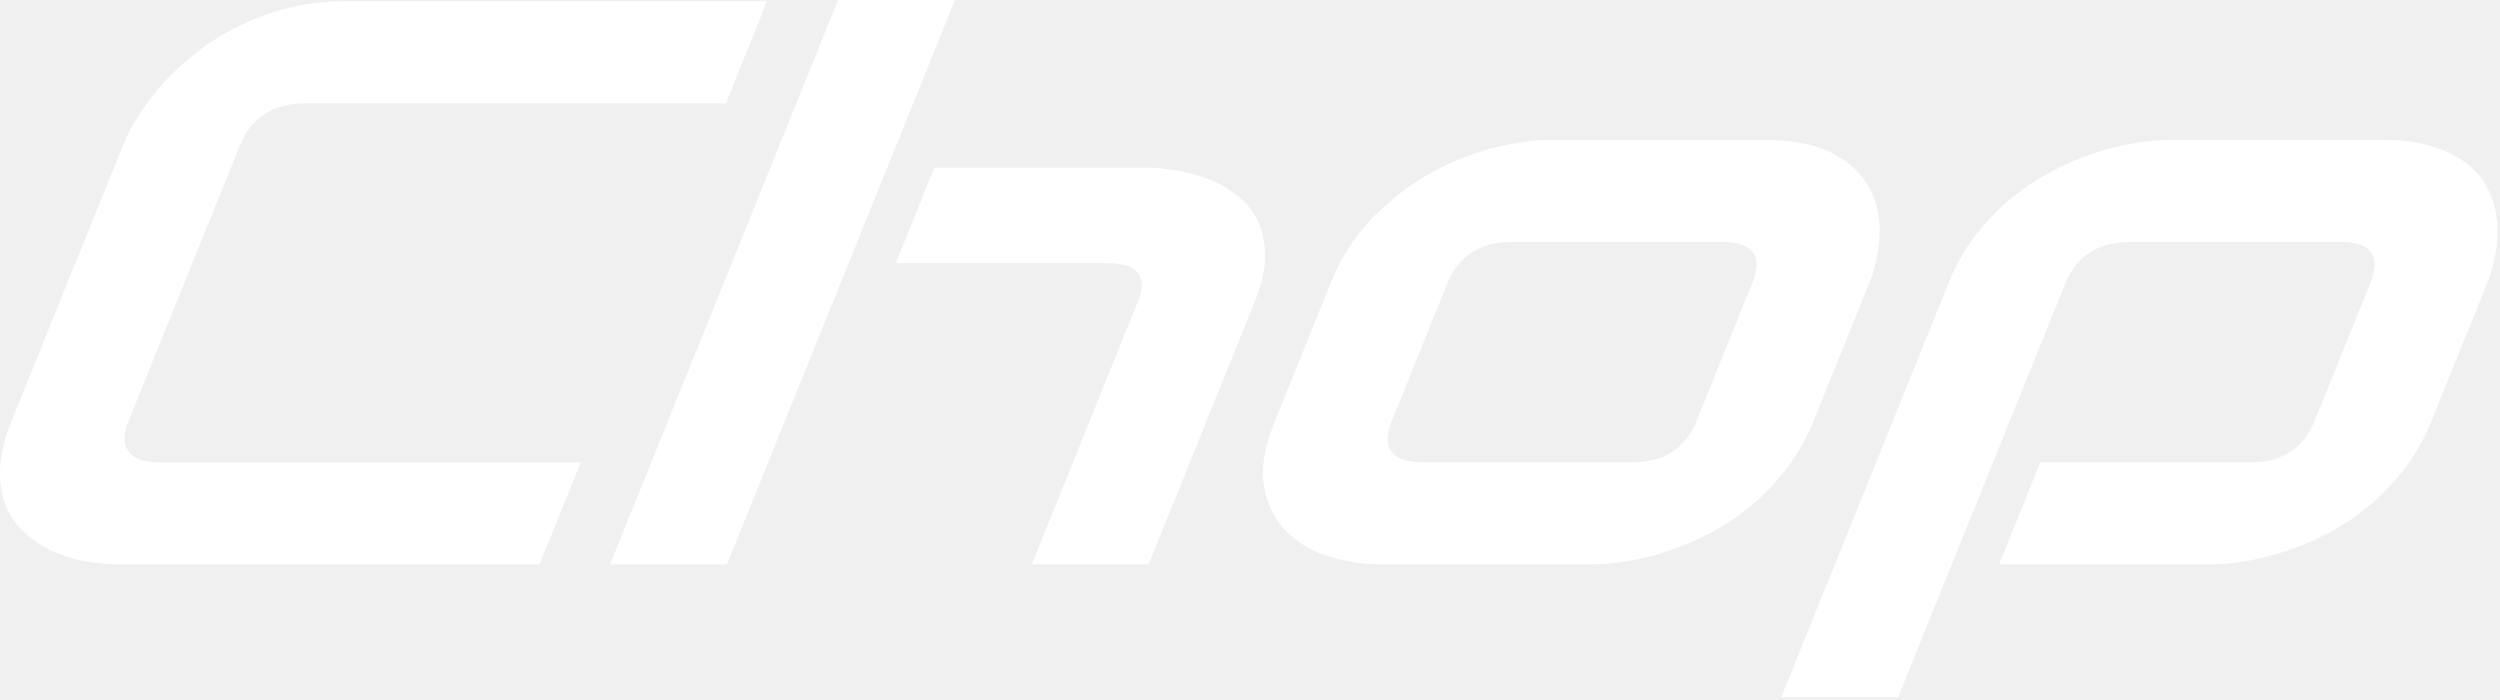
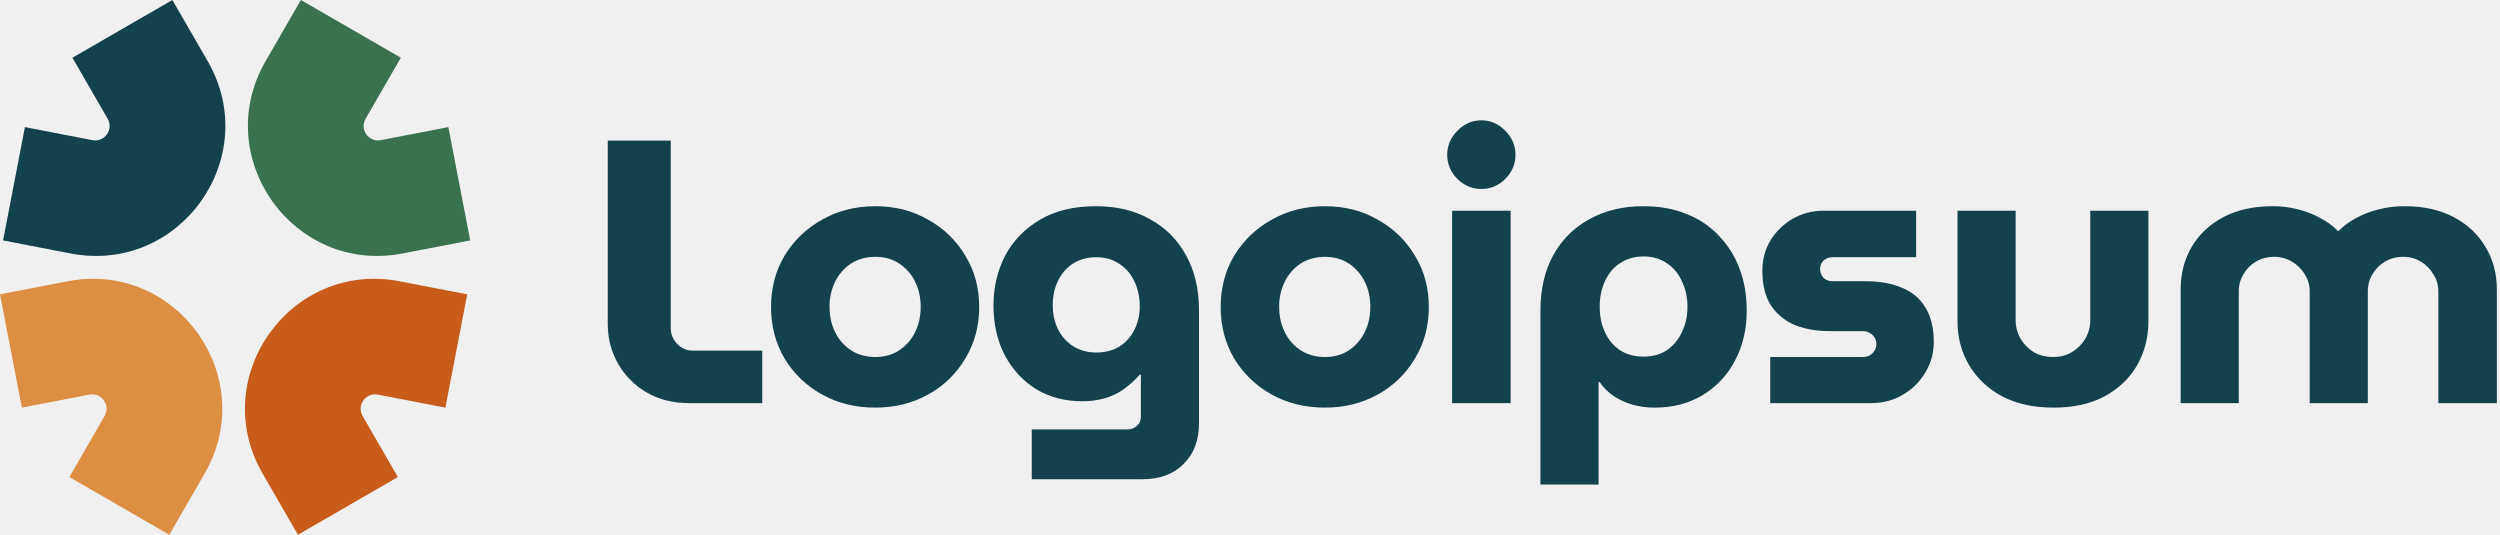
- <svg xmlns="http://www.w3.org/2000/svg" width="497" height="139" viewBox="0 0 497 139" fill="none">
-   <path d="M107.249 112.2H23.409C21.259 112.2 19.039 111.98 16.749 111.54C14.449 111.1 12.289 110.41 10.259 109.47C8.229 108.53 6.409 107.32 4.799 105.84C3.189 104.36 1.969 102.56 1.119 100.45C0.269 98.34 -0.091 95.9 0.019 93.11C0.129 90.33 0.889 87.19 2.299 83.7L24.509 28.73C25.269 26.86 26.329 24.84 27.719 22.68C29.099 20.52 30.749 18.39 32.679 16.28C34.599 14.17 36.819 12.16 39.329 10.23C41.829 8.31 44.599 6.6 47.609 5.12C50.619 3.64 53.889 2.45 57.399 1.57C60.909 0.69 64.669 0.24 68.659 0.24H152.499L144.299 20.54H60.459C57.419 20.54 54.809 21.24 52.639 22.65C50.459 24.06 48.819 26.14 47.699 28.9L25.549 83.72C24.499 86.32 24.499 88.34 25.559 89.77C26.619 91.2 28.639 91.92 31.619 91.92H115.459L107.259 112.22L107.249 112.2Z" fill="white" />
-   <path d="M144.519 112.2H121.279L166.609 0H189.849L144.519 112.2ZM228.349 112.2H205.109L226.239 59.89C227.239 57.41 227.229 55.53 226.199 54.24C225.169 52.95 223.109 52.31 220.009 52.31H178.089L185.749 33.34H227.669C229.869 33.34 232.109 33.55 234.389 33.96C236.659 34.37 238.829 35.02 240.889 35.89C242.949 36.77 244.799 37.9 246.449 39.28C248.089 40.67 249.349 42.34 250.229 44.31C251.099 46.28 251.519 48.55 251.499 51.13C251.469 53.71 250.799 56.63 249.479 59.88L228.349 112.19V112.2Z" fill="white" />
-   <path d="M360.529 83.7C359.119 87.19 357.349 90.32 355.209 93.11C353.069 95.9 350.739 98.34 348.219 100.45C345.699 102.56 343.039 104.35 340.229 105.84C337.429 107.32 334.629 108.53 331.839 109.47C329.049 110.41 326.319 111.1 323.669 111.54C321.019 111.98 318.589 112.2 316.389 112.2H274.469C271.249 112.2 267.939 111.71 264.519 110.72C261.109 109.73 258.229 108.1 255.899 105.84C253.569 103.58 252.039 100.63 251.329 97.02C250.619 93.4 251.329 88.97 253.449 83.71L264.559 56.22C266.659 51.01 269.529 46.6 273.169 42.98C276.809 39.36 280.699 36.42 284.869 34.16C289.029 31.9 293.219 30.27 297.429 29.28C301.639 28.29 305.359 27.8 308.579 27.8H350.499C356.459 27.8 361.139 28.74 364.559 30.61C367.969 32.48 370.389 34.84 371.799 37.68C373.219 40.52 373.829 43.6 373.649 46.93C373.469 50.26 372.789 53.36 371.639 56.22L360.529 83.71V83.7ZM348.329 56.37C349.469 53.56 349.499 51.48 348.439 50.12C347.379 48.77 345.329 48.09 342.289 48.09H300.549C297.449 48.09 294.819 48.78 292.649 50.16C290.479 51.54 288.859 53.56 287.789 56.21L276.679 83.7C275.609 86.35 275.589 88.38 276.629 89.79C277.669 91.2 279.739 91.9 282.839 91.9H324.579C327.739 91.9 330.369 91.2 332.489 89.79C334.609 88.38 336.199 86.35 337.269 83.7L348.309 56.37H348.329Z" fill="white" />
-   <path d="M483.389 83.7C481.979 87.19 480.209 90.32 478.069 93.11C475.929 95.9 473.599 98.34 471.079 100.45C468.559 102.56 465.899 104.35 463.089 105.84C460.289 107.32 457.489 108.53 454.699 109.47C451.909 110.41 449.199 111.1 446.579 111.54C443.959 111.98 441.539 112.2 439.339 112.2H397.419L405.619 91.9H447.539C450.639 91.9 453.249 91.2 455.359 89.79C457.479 88.38 459.069 86.35 460.139 83.7L471.179 56.37C472.319 53.56 472.369 51.48 471.339 50.12C470.309 48.77 468.269 48.09 465.229 48.09H423.489C420.329 48.09 417.669 48.78 415.499 50.16C413.329 51.54 411.709 53.56 410.639 56.21L377.359 138.59H354.119L387.399 56.21C388.809 52.72 390.579 49.6 392.699 46.84C394.829 44.08 397.169 41.65 399.719 39.54C402.269 37.43 404.949 35.64 407.749 34.15C410.549 32.67 413.349 31.46 416.139 30.52C418.929 29.58 421.649 28.89 424.309 28.45C426.959 28.01 429.359 27.79 431.499 27.79H473.419C477.409 27.79 480.809 28.23 483.609 29.12C486.409 30.01 488.719 31.18 490.549 32.63C492.369 34.09 493.749 35.78 494.669 37.71C495.589 39.64 496.159 41.65 496.379 43.76C496.599 45.87 496.529 47.99 496.179 50.12C495.819 52.25 495.259 54.29 494.479 56.21L483.369 83.7H483.389Z" fill="white" />
+ <svg xmlns="http://www.w3.org/2000/svg" width="187" height="40" fill="none" viewBox="0 0 187 40">
+   <path fill="#3A724F" fill-rule="evenodd" d="M19.87 4.567 22.507 0l7.476 4.317-2.636 4.566c-.463.801.23 1.775 1.138 1.6l5.052-.975 1.635 8.477-5.052.974c-8.172 1.576-14.411-7.184-10.25-14.392Z" clip-rule="evenodd" />
+   <path fill="#DC8E43" fill-rule="evenodd" d="M15.302 35.433 12.665 40l-7.477-4.316 2.637-4.567c.463-.801-.23-1.775-1.139-1.6l-5.051.974L0 22.015l5.052-.974c8.172-1.576 14.41 7.184 10.25 14.392Z" clip-rule="evenodd" />
+   <path fill="#14424C" fill-rule="evenodd" d="M15.53 4.567 12.894 0 5.417 4.317l2.637 4.566c.462.801-.23 1.775-1.139 1.6l-5.052-.975L.23 17.985l5.051.974c8.173 1.576 14.412-7.184 10.25-14.392Z" clip-rule="evenodd" />
+   <path fill="#C85D1B" fill-rule="evenodd" d="M19.65 35.433 22.285 40l7.477-4.316-2.637-4.567c-.462-.801.23-1.775 1.139-1.6l5.051.974 1.635-8.476-5.052-.974c-8.172-1.576-14.41 7.184-10.25 14.392Z" clip-rule="evenodd" />
+   <path fill="#14424C" d="M163.114 30.153v-8.5c0-1.178.271-2.235.813-3.17.561-.954 1.356-1.702 2.385-2.245 1.029-.542 2.254-.813 3.675-.813a7.23 7.23 0 0 1 1.964.252c.599.15 1.141.365 1.627.645.505.262.935.58 1.291.954h.056a5.5 5.5 0 0 1 1.29-.954 6.772 6.772 0 0 1 1.656-.645 7.541 7.541 0 0 1 1.992-.252c1.421 0 2.646.27 3.675.813 1.028.543 1.823 1.29 2.384 2.245.562.935.842 1.991.842 3.17v8.5h-4.377v-8.36c0-.467-.121-.888-.364-1.262a2.663 2.663 0 0 0-.926-.954 2.508 2.508 0 0 0-1.347-.365c-.505 0-.963.122-1.374.365a2.654 2.654 0 0 0-.926.954 2.4 2.4 0 0 0-.337 1.262v8.36h-4.348v-8.36c0-.467-.122-.888-.365-1.262a2.585 2.585 0 0 0-.954-.954 2.508 2.508 0 0 0-1.347-.365c-.505 0-.963.122-1.374.365a2.654 2.654 0 0 0-.926.954 2.41 2.41 0 0 0-.337 1.262v8.36h-4.348ZM153.603 30.49c-1.477 0-2.759-.28-3.843-.842-1.066-.58-1.889-1.356-2.469-2.328-.58-.991-.87-2.086-.87-3.283v-8.276h4.349v8.164c0 .505.121.973.364 1.403.243.411.571.748.982 1.01.43.243.917.365 1.459.365.524 0 .991-.122 1.403-.365.43-.262.767-.599 1.01-1.01.243-.43.365-.898.365-1.403v-8.164h4.348v8.276c0 1.197-.281 2.292-.842 3.283-.561.972-1.374 1.749-2.44 2.328-1.048.561-2.32.842-3.816.842ZM132.414 30.153v-3.45h6.93c.187 0 .355-.038.505-.113.149-.093.271-.215.364-.364a.93.93 0 0 0 0-.982.9.9 0 0 0-.364-.337.934.934 0 0 0-.505-.14h-2.525c-.936 0-1.787-.15-2.553-.449a4.052 4.052 0 0 1-1.796-1.459c-.43-.673-.645-1.543-.645-2.609 0-.823.196-1.571.589-2.244a4.76 4.76 0 0 1 1.655-1.628 4.568 4.568 0 0 1 2.329-.617h6.929v3.479h-6.256a.97.97 0 0 0-.673.253.841.841 0 0 0-.253.617c0 .262.085.486.253.673a.97.97 0 0 0 .673.253h2.469c1.047 0 1.945.159 2.693.476.767.3 1.356.786 1.768 1.46.43.673.645 1.542.645 2.608 0 .842-.215 1.609-.645 2.3a4.613 4.613 0 0 1-1.684 1.656c-.692.412-1.477.617-2.356.617h-7.547ZM122.94 15.425c1.216 0 2.291.196 3.226.589a6.41 6.41 0 0 1 2.413 1.627 6.993 6.993 0 0 1 1.543 2.469c.355.935.533 1.973.533 3.114 0 1.421-.299 2.684-.898 3.787a6.471 6.471 0 0 1-2.412 2.553c-1.029.617-2.226.926-3.591.926-.58 0-1.132-.075-1.656-.224a5.312 5.312 0 0 1-1.402-.646 3.9 3.9 0 0 1-1.038-1.038h-.085v7.66h-4.348V23.223c0-1.59.318-2.965.954-4.124a6.666 6.666 0 0 1 2.693-2.694c1.16-.654 2.516-.981 4.068-.981Zm0 3.759c-.673 0-1.262.168-1.767.505-.487.318-.861.767-1.123 1.347-.261.56-.392 1.197-.392 1.907 0 .711.131 1.347.392 1.908.262.561.636 1.01 1.123 1.347.505.318 1.094.477 1.767.477.673 0 1.253-.16 1.739-.477a3.297 3.297 0 0 0 1.123-1.347c.28-.561.42-1.197.42-1.908 0-.71-.14-1.346-.42-1.907-.262-.58-.636-1.03-1.123-1.347-.486-.337-1.066-.505-1.739-.505ZM108.617 30.153V15.761h4.377v14.392h-4.377Zm2.188-16.019c-.692 0-1.29-.252-1.795-.757-.505-.505-.758-1.104-.758-1.796s.253-1.29.758-1.795c.505-.524 1.103-.786 1.795-.786s1.291.262 1.796.786c.505.505.757 1.103.757 1.795s-.252 1.29-.757 1.796c-.505.505-1.104.757-1.796.757ZM99.105 30.49c-1.477 0-2.805-.327-3.984-.982a7.462 7.462 0 0 1-2.805-2.693c-.673-1.141-1.01-2.422-1.01-3.844 0-1.44.337-2.721 1.01-3.843a7.462 7.462 0 0 1 2.805-2.693c1.179-.674 2.507-1.01 3.984-1.01 1.478 0 2.796.336 3.956 1.01a7.25 7.25 0 0 1 2.777 2.693c.692 1.122 1.038 2.403 1.038 3.843 0 1.422-.346 2.703-1.038 3.844a7.25 7.25 0 0 1-2.777 2.693c-1.178.655-2.497.982-3.956.982Zm0-3.787c.692 0 1.291-.169 1.796-.505a3.424 3.424 0 0 0 1.178-1.347c.281-.561.421-1.197.421-1.908 0-.692-.14-1.318-.421-1.88a3.423 3.423 0 0 0-1.178-1.346c-.505-.337-1.104-.505-1.796-.505s-1.3.168-1.823.505a3.428 3.428 0 0 0-1.179 1.347 4.144 4.144 0 0 0-.42 1.88c0 .71.14 1.346.42 1.907a3.43 3.43 0 0 0 1.179 1.347c.523.336 1.131.505 1.823.505ZM77.174 35.849v-3.732h7.181c.281 0 .515-.093.702-.28a.83.83 0 0 0 .28-.646v-3.17h-.084a6.59 6.59 0 0 1-1.206 1.094c-.412.3-.88.524-1.403.674a6.023 6.023 0 0 1-1.711.224c-1.272 0-2.413-.3-3.423-.898-.991-.617-1.777-1.468-2.357-2.553-.56-1.084-.841-2.319-.841-3.703 0-1.365.29-2.609.87-3.731.598-1.122 1.468-2.02 2.609-2.693 1.14-.674 2.534-1.01 4.18-1.01 1.571 0 2.927.327 4.068.982a6.624 6.624 0 0 1 2.693 2.72c.636 1.16.954 2.526.954 4.097v8.416c0 1.29-.383 2.31-1.15 3.058-.748.767-1.786 1.15-3.114 1.15h-8.248Zm4.825-9.483c.673 0 1.253-.15 1.74-.449a3.18 3.18 0 0 0 1.121-1.262 3.834 3.834 0 0 0 .393-1.74c0-.673-.13-1.29-.392-1.851-.262-.561-.636-1.001-1.123-1.319-.486-.337-1.066-.505-1.74-.505-.654 0-1.234.159-1.739.477-.486.318-.86.748-1.122 1.29-.261.543-.392 1.15-.392 1.824 0 .655.13 1.253.392 1.796.262.523.636.944 1.123 1.262.504.318 1.084.477 1.739.477ZM65.473 30.49c-1.477 0-2.805-.327-3.983-.982a7.46 7.46 0 0 1-2.806-2.693c-.673-1.141-1.01-2.422-1.01-3.844 0-1.44.337-2.721 1.01-3.843a7.46 7.46 0 0 1 2.806-2.693c1.178-.674 2.506-1.01 3.983-1.01 1.478 0 2.796.336 3.956 1.01a7.252 7.252 0 0 1 2.777 2.693c.692 1.122 1.038 2.403 1.038 3.843 0 1.422-.346 2.703-1.038 3.844a7.252 7.252 0 0 1-2.777 2.693c-1.178.655-2.497.982-3.956.982Zm0-3.787c.692 0 1.29-.169 1.796-.505a3.43 3.43 0 0 0 1.178-1.347c.28-.561.42-1.197.42-1.908 0-.692-.14-1.318-.42-1.88a3.429 3.429 0 0 0-1.178-1.346c-.505-.337-1.104-.505-1.796-.505s-1.3.168-1.823.505a3.428 3.428 0 0 0-1.179 1.347 4.145 4.145 0 0 0-.42 1.88c0 .71.14 1.346.42 1.907a3.43 3.43 0 0 0 1.179 1.347c.523.336 1.131.505 1.823.505ZM51.547 30.153c-1.216 0-2.282-.27-3.198-.813a5.763 5.763 0 0 1-2.132-2.16c-.505-.898-.758-1.89-.758-2.974V10.515h4.713v14.027c0 .45.16.842.477 1.179.318.336.71.505 1.178.505h5.19v3.927h-5.47Z" />
</svg>
